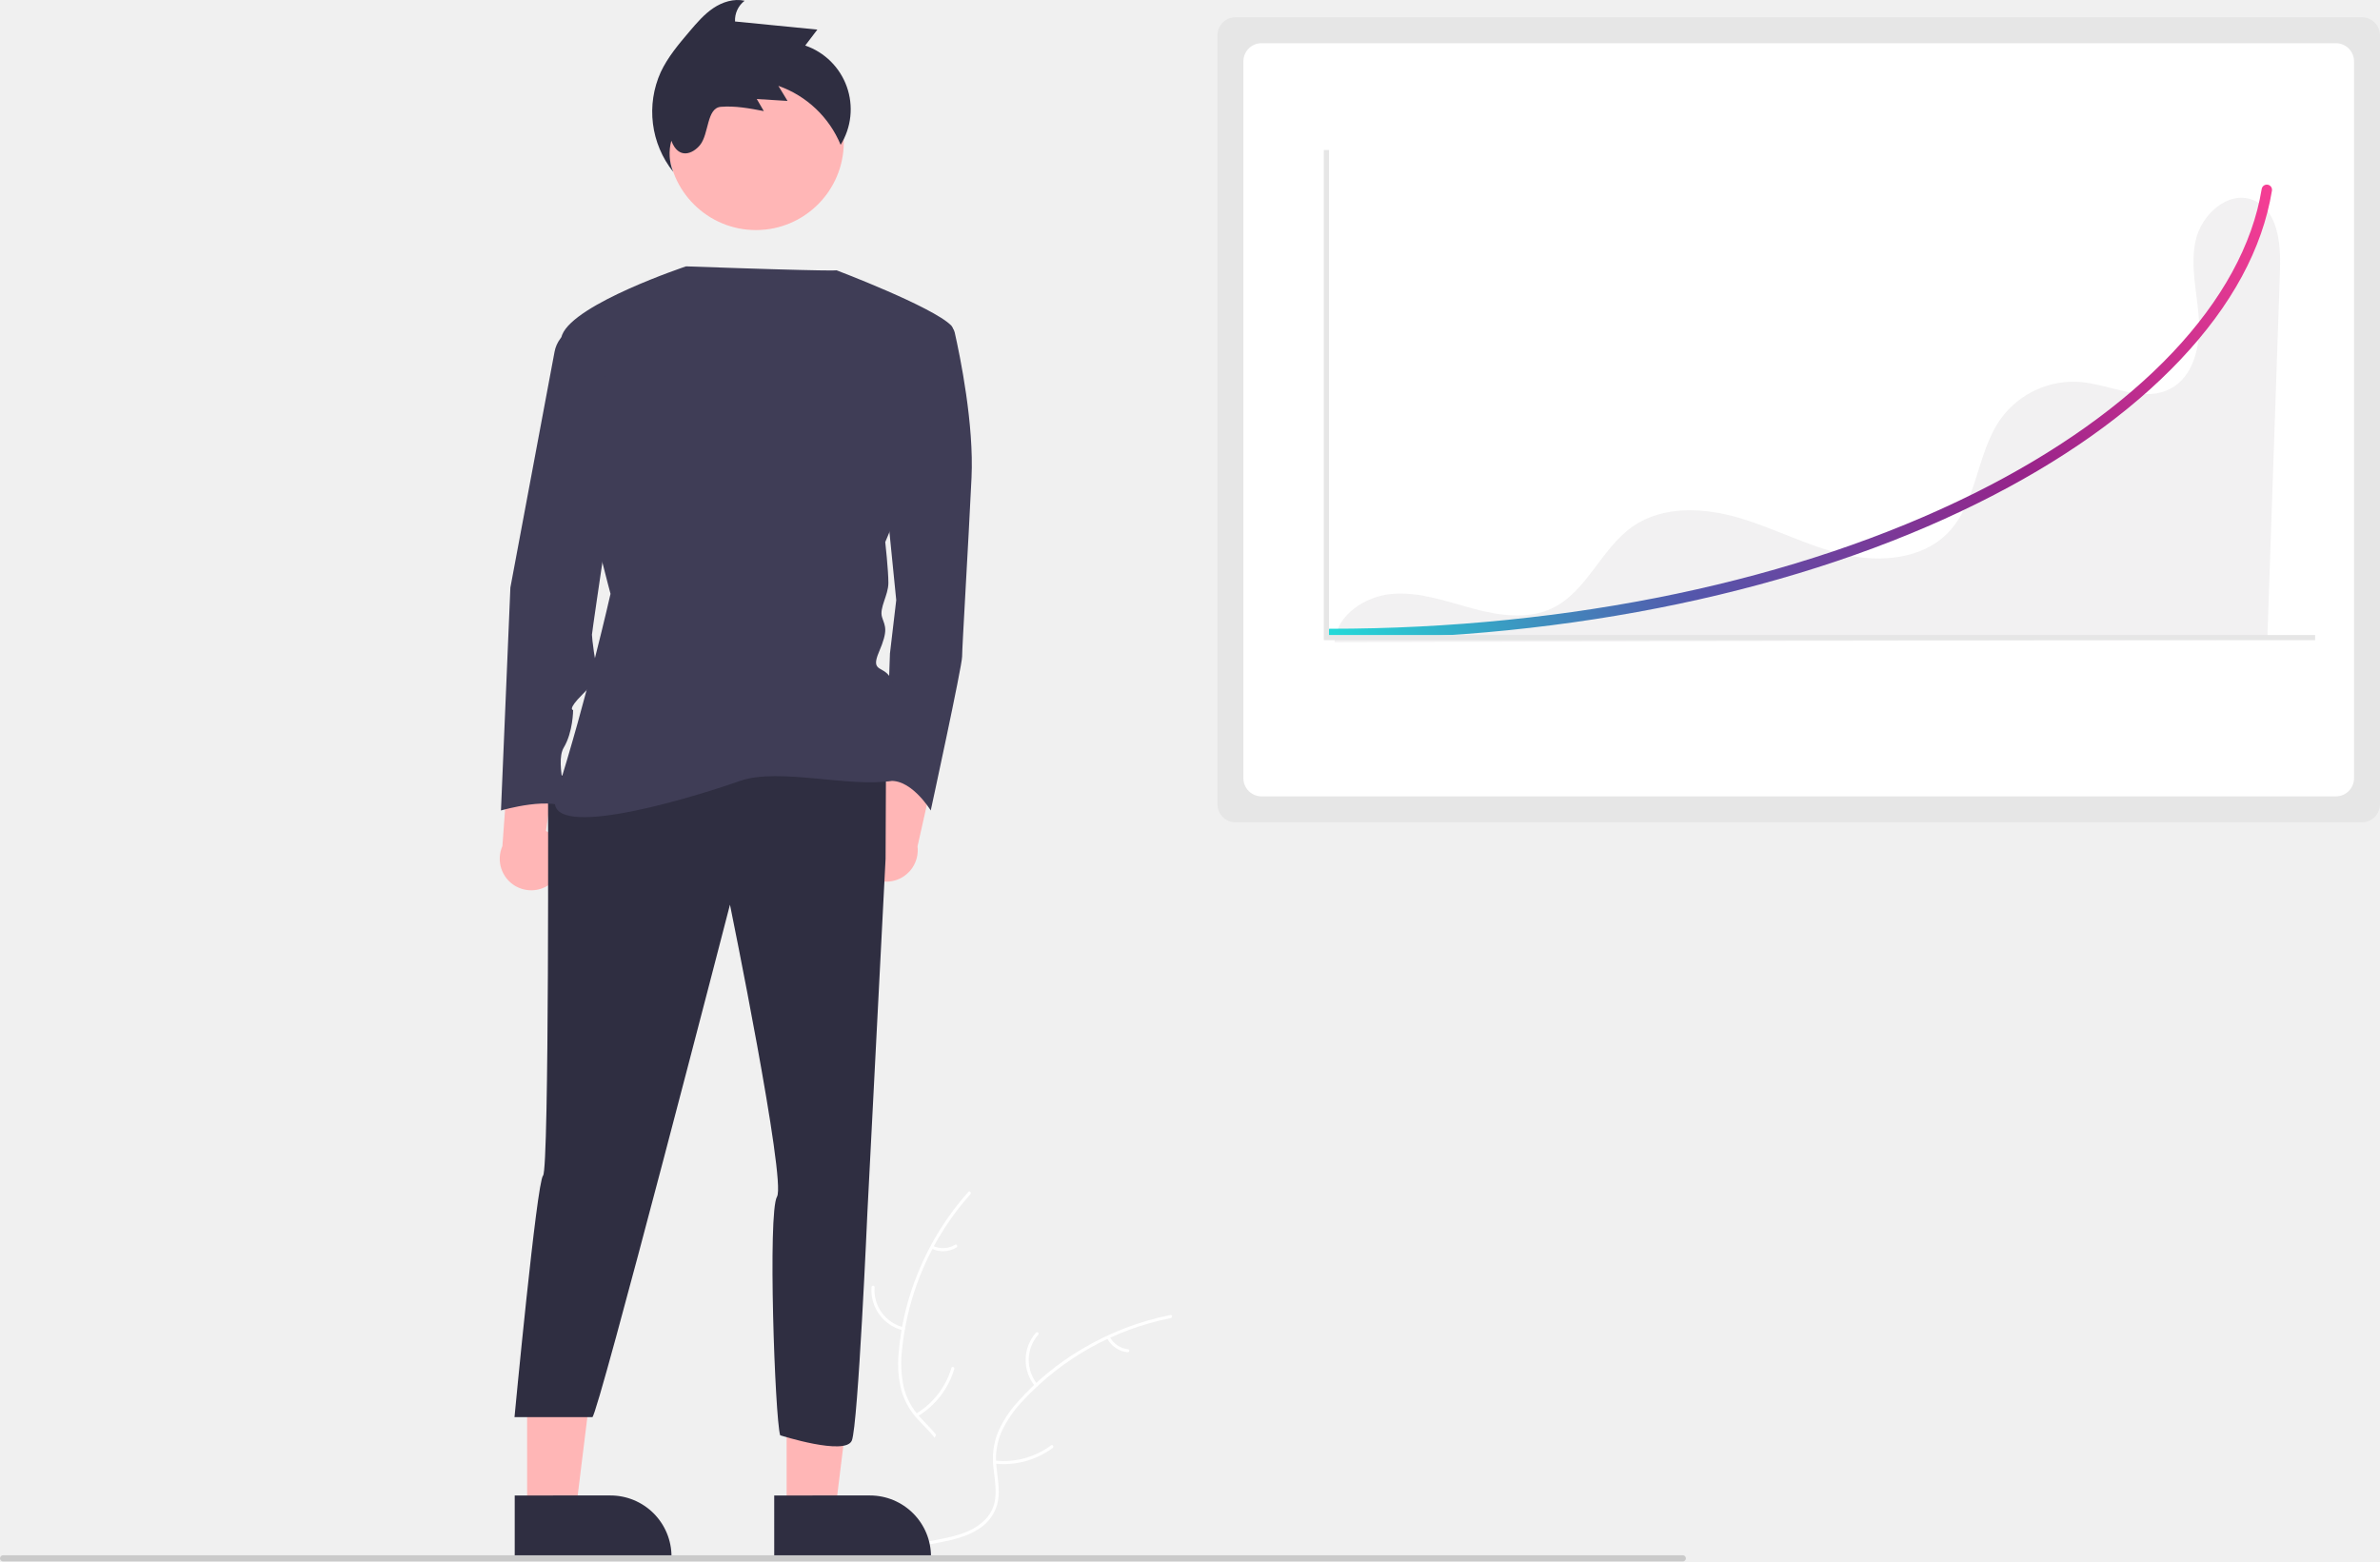
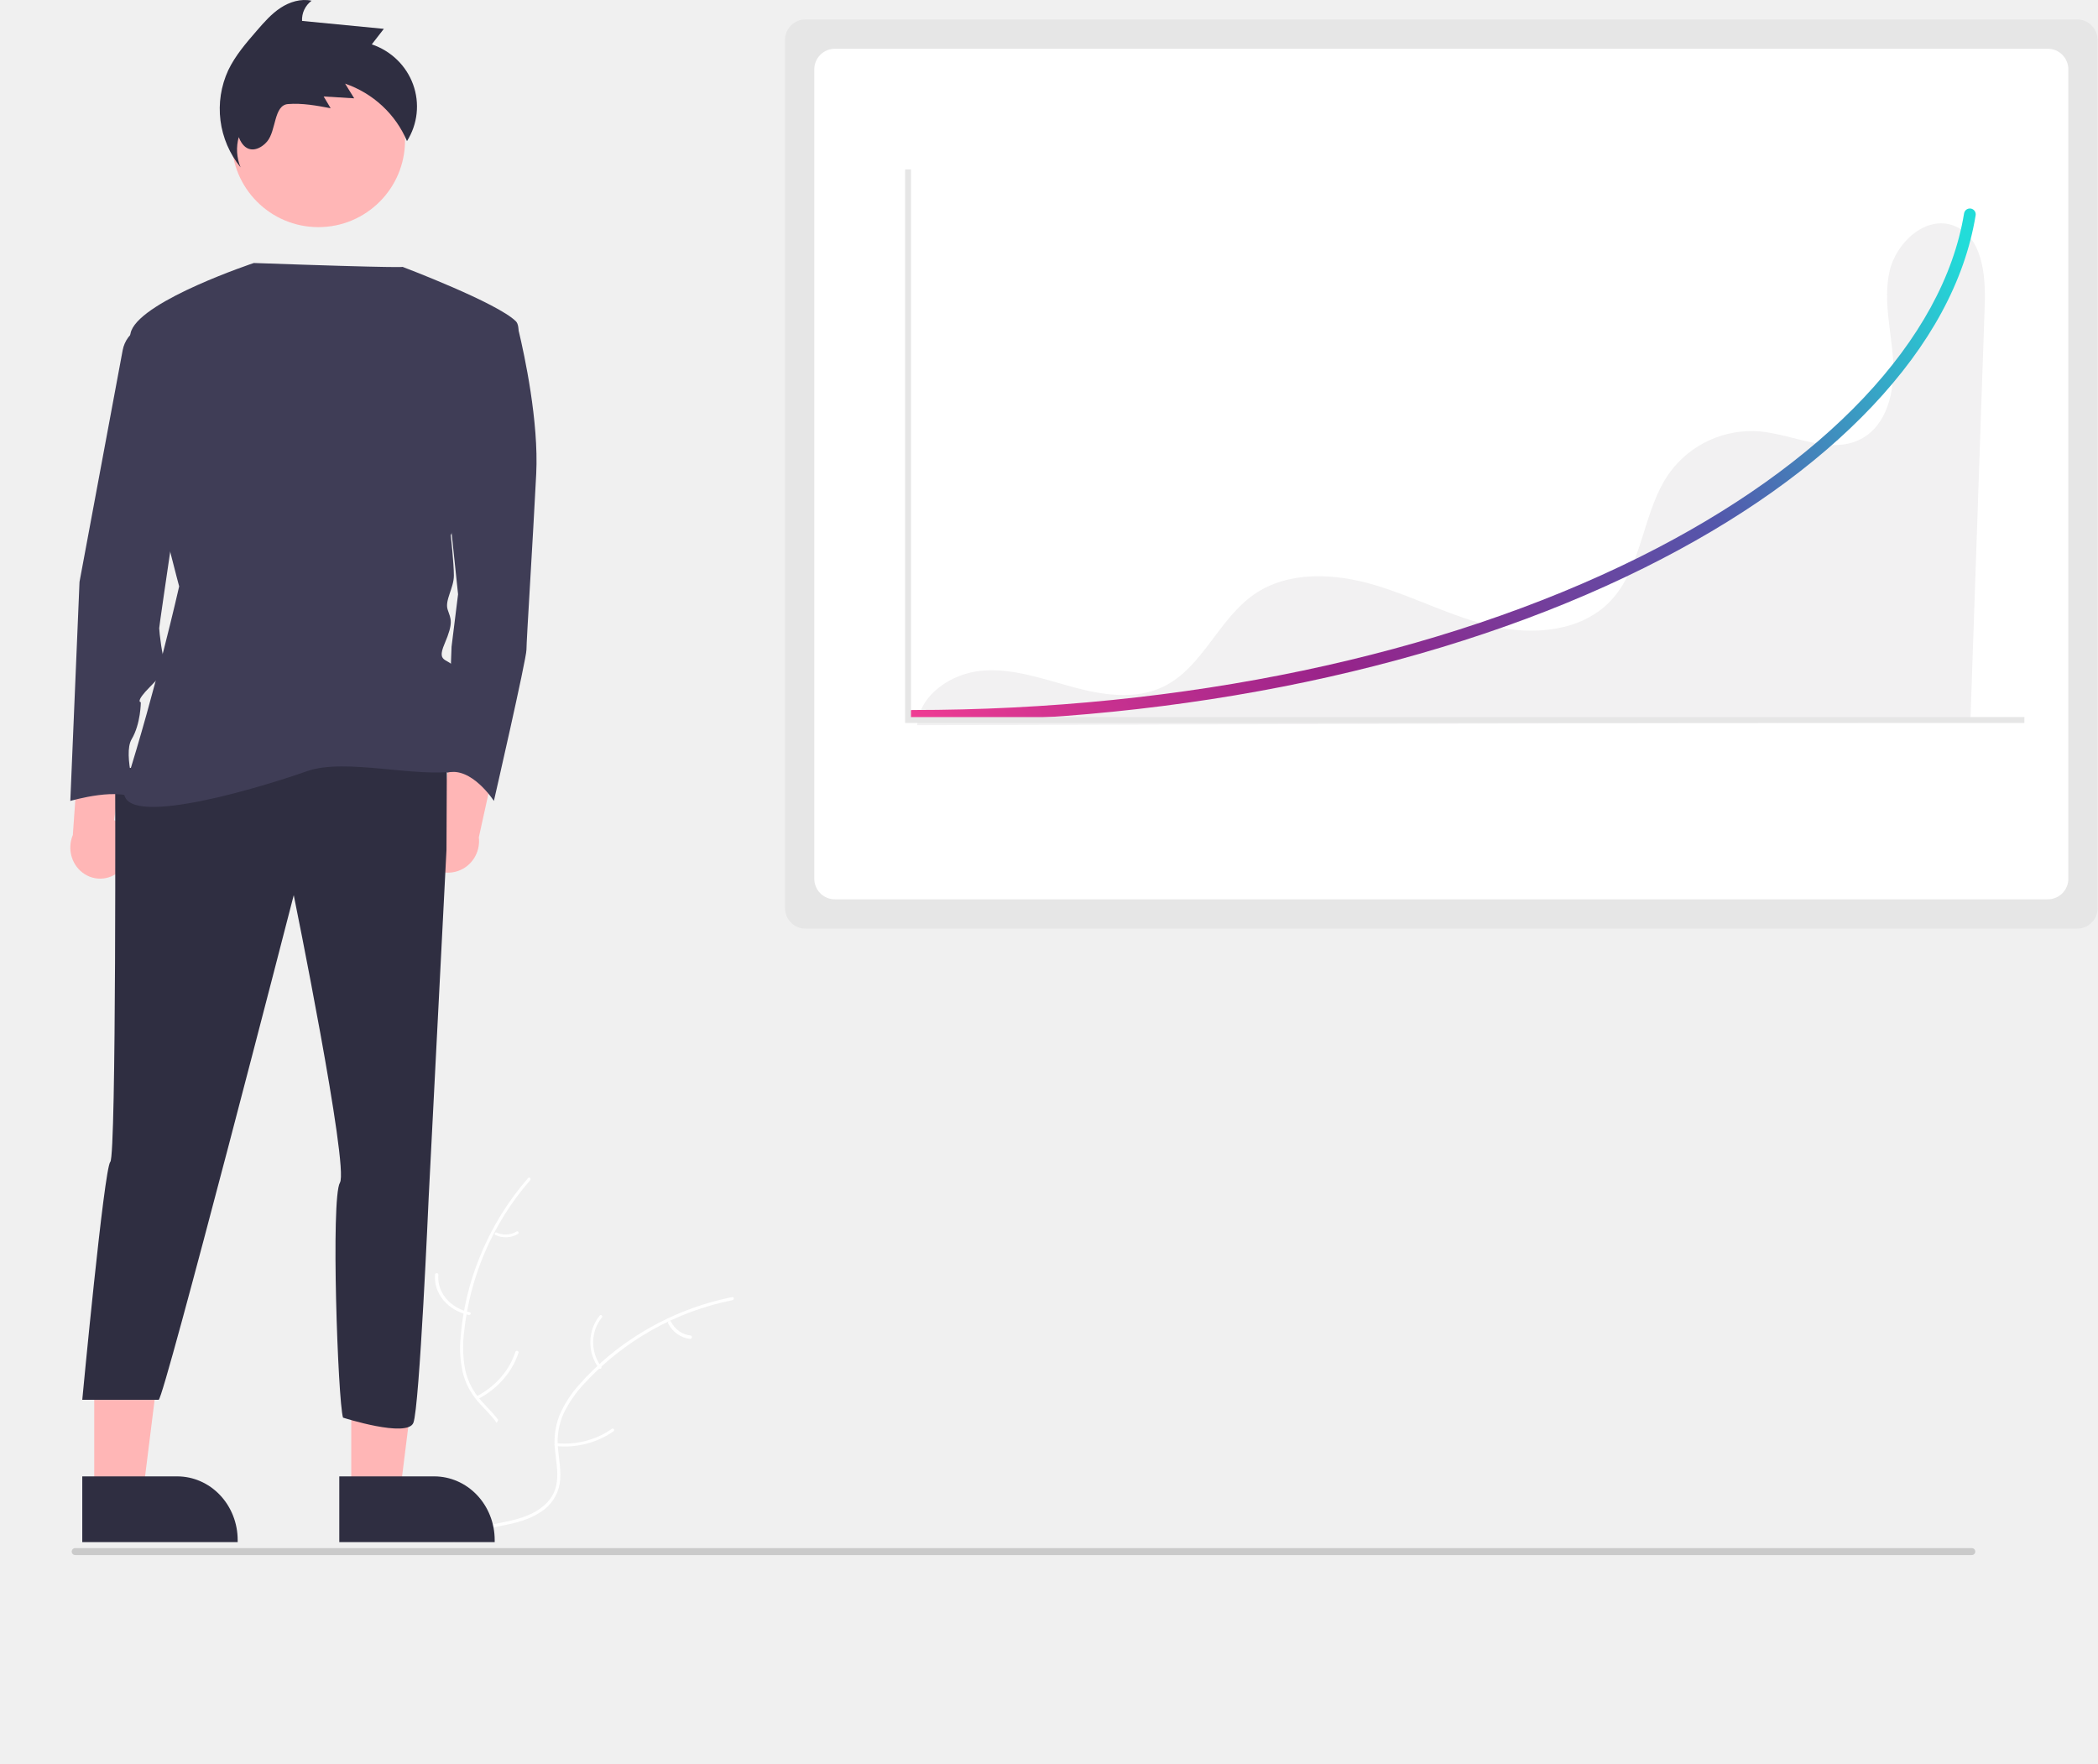
- <svg xmlns="http://www.w3.org/2000/svg" width="381" height="250" viewBox="0 0 381 250" fill="none">
-   <g clip-path="url(#clip0_50_7283)">
-     <path d="M136.424 216.623C137.802 205.529 144.67 194.599 155.24 190.989C151.072 202.407 151.072 214.933 155.242 226.351C156.867 230.749 159.13 235.471 157.603 239.903C156.652 242.66 154.327 244.77 151.728 246.09C149.128 247.409 146.243 248.038 143.395 248.654L142.834 249.118C138.312 238.897 135.045 227.717 136.424 216.623Z" fill="#F0F0F0" />
-     <path d="M155.345 191.198C149.19 198.102 145.364 206.771 144.411 215.975C144.171 217.953 144.244 219.956 144.627 221.911C145.061 223.804 145.994 225.545 147.328 226.955C148.546 228.294 149.947 229.522 150.818 231.135C151.252 231.967 151.505 232.881 151.561 233.818C151.617 234.754 151.474 235.692 151.143 236.57C150.374 238.778 148.857 240.579 147.314 242.287C145.6 244.185 143.789 246.128 143.061 248.644C142.972 248.948 142.505 248.793 142.593 248.489C143.861 244.113 148.105 241.627 150.129 237.685C151.073 235.846 151.47 233.711 150.584 231.769C149.81 230.072 148.367 228.803 147.122 227.458C145.8 226.102 144.83 224.443 144.297 222.625C143.816 220.696 143.666 218.699 143.854 216.719C144.207 212.256 145.259 207.876 146.971 203.74C148.898 199.008 151.62 194.642 155.019 190.829C155.23 190.593 155.554 190.964 155.345 191.198Z" fill="white" />
-     <path d="M144.544 212.993C143.023 212.624 141.683 211.725 140.763 210.458C139.843 209.19 139.402 207.637 139.521 206.074C139.546 205.758 140.038 205.783 140.013 206.099C139.9 207.554 140.31 209.001 141.169 210.179C142.028 211.358 143.28 212.19 144.698 212.526C145.006 212.599 144.85 213.066 144.544 212.993Z" fill="white" />
-     <path d="M146.622 226.357C149.369 224.715 151.397 222.097 152.301 219.025C152.39 218.721 152.858 218.875 152.768 219.179C151.821 222.375 149.705 225.095 146.843 226.797C146.57 226.959 146.35 226.518 146.622 226.357Z" fill="white" />
-     <path d="M149.355 199.475C149.914 199.741 150.53 199.863 151.147 199.832C151.765 199.801 152.366 199.616 152.895 199.295C153.165 199.13 153.385 199.571 153.116 199.735C152.53 200.087 151.867 200.29 151.184 200.326C150.502 200.362 149.821 200.231 149.201 199.943C149.14 199.921 149.09 199.876 149.061 199.818C149.032 199.76 149.026 199.694 149.044 199.632C149.065 199.57 149.109 199.519 149.167 199.489C149.226 199.46 149.293 199.455 149.355 199.475Z" fill="white" />
-     <path d="M187.457 210.803C187.291 210.911 187.125 211.019 186.959 211.132C184.733 212.597 182.63 214.241 180.67 216.047C180.516 216.184 180.362 216.325 180.213 216.467C175.537 220.869 171.718 226.101 168.95 231.898C167.851 234.206 166.929 236.595 166.192 239.042C165.174 242.423 164.339 246.17 162.324 248.935C162.117 249.226 161.893 249.504 161.651 249.767H143.443C143.402 249.746 143.36 249.729 143.319 249.709L142.592 249.742C142.621 249.613 142.654 249.48 142.683 249.351C142.7 249.276 142.721 249.201 142.737 249.126C142.75 249.077 142.762 249.027 142.771 248.981C142.775 248.964 142.779 248.948 142.783 248.935C142.791 248.889 142.804 248.848 142.812 248.806C142.995 248.062 143.183 247.318 143.377 246.573C143.377 246.569 143.377 246.569 143.381 246.565C144.873 240.897 146.85 235.304 149.612 230.189C149.696 230.036 149.779 229.877 149.87 229.724C151.128 227.425 152.572 225.233 154.186 223.17C155.074 222.043 156.018 220.962 157.015 219.931C159.597 217.271 162.58 215.034 165.855 213.302C172.386 209.851 179.947 208.529 186.926 210.637C187.104 210.691 187.279 210.745 187.457 210.803Z" fill="#F0F0F0" />
-     <path d="M187.417 211.034C178.35 212.837 170.081 217.454 163.784 224.228C162.403 225.662 161.256 227.306 160.386 229.098C159.594 230.87 159.292 232.823 159.509 234.753C159.676 236.556 160.055 238.381 159.781 240.193C159.627 241.119 159.28 242.001 158.761 242.783C158.242 243.565 157.564 244.228 156.772 244.729C154.829 246.029 152.536 246.552 150.275 246.986C147.766 247.468 145.151 247.929 143.056 249.498C142.803 249.688 142.523 249.283 142.776 249.093C146.42 246.363 151.304 246.936 155.291 245.008C157.151 244.109 158.752 242.643 159.213 240.559C159.616 238.737 159.227 236.855 159.042 235.03C158.802 233.151 159.026 231.242 159.693 229.469C160.469 227.639 161.551 225.954 162.892 224.487C165.858 221.136 169.332 218.272 173.187 216.001C177.572 213.385 182.372 211.539 187.379 210.543C187.689 210.482 187.724 210.973 187.417 211.034Z" fill="white" />
-     <path d="M165.683 221.927C164.691 220.716 164.162 219.19 164.189 217.624C164.217 216.057 164.8 214.552 165.834 213.376C166.045 213.139 166.423 213.454 166.212 213.692C165.247 214.785 164.704 216.188 164.681 217.646C164.659 219.105 165.157 220.524 166.088 221.647C166.29 221.891 165.884 222.17 165.683 221.927Z" fill="white" />
-     <path d="M159.305 233.85C162.485 234.194 165.679 233.326 168.249 231.418C168.504 231.229 168.784 231.634 168.529 231.823C165.851 233.804 162.526 234.7 159.217 234.334C158.901 234.299 158.991 233.815 159.305 233.85Z" fill="white" />
-     <path d="M177.656 214.033C177.942 214.582 178.36 215.051 178.872 215.398C179.384 215.746 179.975 215.96 180.59 216.023C180.906 216.054 180.816 216.538 180.502 216.507C179.823 216.435 179.171 216.198 178.604 215.815C178.037 215.433 177.573 214.917 177.251 214.314C177.216 214.259 177.203 214.194 177.215 214.13C177.226 214.066 177.261 214.009 177.313 213.971C177.367 213.934 177.433 213.92 177.497 213.931C177.562 213.943 177.618 213.98 177.656 214.033Z" fill="white" />
-     <path d="M197.798 2.757C197.027 2.758 196.288 3.065 195.743 3.61C195.198 4.156 194.891 4.896 194.891 5.668V128.754C194.891 129.526 195.198 130.266 195.743 130.811C196.288 131.357 197.028 131.664 197.798 131.665H378.092C378.863 131.664 379.602 131.357 380.147 130.811C380.692 130.266 380.999 129.526 381 128.754V5.668C380.999 4.896 380.692 4.156 380.147 3.61C379.602 3.065 378.863 2.758 378.092 2.757H197.798Z" fill="#E6E6E6" />
-     <path d="M201.953 6.915C201.182 6.916 200.443 7.223 199.897 7.769C199.352 8.314 199.046 9.054 199.045 9.826V124.596C199.046 125.367 199.352 126.107 199.897 126.653C200.443 127.199 201.182 127.506 201.953 127.507H373.938C374.709 127.506 375.448 127.199 375.993 126.653C376.538 126.107 376.845 125.367 376.846 124.596V9.826C376.845 9.054 376.538 8.314 375.993 7.769C375.448 7.223 374.709 6.916 373.938 6.915H201.953Z" fill="white" />
-     <path opacity="0.1" d="M360.638 32.012C356.684 30.467 352.419 34.343 351.492 38.49C350.566 42.638 351.752 46.927 352.013 51.169C352.274 55.411 351.163 60.337 347.382 62.27C343.035 64.494 337.935 61.603 333.073 61.163C330.645 60.97 328.209 61.396 325.991 62.402C323.773 63.408 321.846 64.96 320.391 66.914C316.381 72.421 316.584 80.417 311.839 85.303C307.716 89.549 300.997 90.101 295.229 88.789C289.462 87.476 284.16 84.624 278.488 82.942C272.817 81.261 266.252 80.91 261.392 84.284C256.318 87.808 254.06 94.713 248.49 97.382C244.552 99.268 239.89 98.549 235.675 97.406C231.461 96.264 227.211 94.722 222.86 95.089C218.509 95.456 213.973 98.461 213.628 102.818L362.957 102.4C363.635 82.671 364.314 62.941 364.992 43.211C365.139 38.925 364.629 33.572 360.638 32.012Z" fill="#786F77" />
-     <path d="M137.153 137.877C136.892 137.191 136.786 136.456 136.84 135.725C136.894 134.993 137.108 134.282 137.466 133.642C137.825 133.003 138.319 132.449 138.914 132.021C139.509 131.593 140.191 131.301 140.911 131.165L143.534 113.528L150.428 119.713L146.88 135.513C147.028 136.739 146.721 137.977 146.018 138.992C145.315 140.007 144.264 140.728 143.065 141.02C141.866 141.311 140.602 141.152 139.512 140.573C138.422 139.993 137.583 139.034 137.153 137.877Z" fill="#FFB6B6" />
-     <path d="M89.049 140.554C89.497 139.973 89.812 139.301 89.972 138.585C90.132 137.87 90.134 137.127 89.976 136.411C89.819 135.694 89.507 135.021 89.061 134.439C88.615 133.856 88.048 133.379 87.398 133.039L90 115.399L81.611 119.316L80.426 135.467C79.929 136.597 79.864 137.871 80.242 139.046C80.621 140.222 81.417 141.217 82.48 141.845C83.543 142.472 84.799 142.687 86.01 142.449C87.221 142.211 88.302 141.537 89.049 140.554Z" fill="#FFB6B6" />
-     <path d="M125.926 241.98L133.71 241.979L137.413 211.926L125.925 211.927L125.926 241.98Z" fill="#FFB6B6" />
-     <path d="M123.94 239.436L139.27 239.435H139.27C141.861 239.435 144.346 240.466 146.178 242.3C148.01 244.133 149.039 246.62 149.04 249.214V249.532L123.941 249.533L123.94 239.436Z" fill="#2F2E41" />
-     <path d="M84.384 241.98L92.167 241.979L95.87 211.926L84.382 211.927L84.384 241.98Z" fill="#FFB6B6" />
-     <path d="M82.398 239.436L97.728 239.435H97.728C100.319 239.435 102.804 240.466 104.636 242.3C106.468 244.133 107.497 246.62 107.497 249.214V249.532L82.398 249.533L82.398 239.436Z" fill="#2F2E41" />
-     <path d="M121.015 36.836C128.781 36.836 135.076 30.535 135.076 22.761C135.076 14.988 128.781 8.686 121.015 8.686C113.25 8.686 106.954 14.988 106.954 22.761C106.954 30.535 113.25 36.836 121.015 36.836Z" fill="#FFB6B6" />
-     <path d="M87.73 124.234C87.73 124.234 87.937 187.218 86.933 188.223C85.928 189.229 82.363 226.896 82.363 226.896H94.826C95.656 226.896 116.857 144.844 116.857 144.844C116.857 144.844 125.896 189.08 124.389 191.593C122.883 194.107 124.057 227.055 124.892 229.797C124.892 229.797 135.364 233.152 136.368 230.638C137.372 228.125 138.86 194.045 138.86 194.045L141.768 137.492L141.832 122.726L87.73 124.234Z" fill="#2F2E41" />
-     <path d="M145.481 51.848H151.076C151.487 51.848 151.886 51.988 152.207 52.245C152.529 52.502 152.753 52.861 152.843 53.262C153.707 57.089 155.931 67.936 155.525 76.48C155.023 87.036 154.018 103.624 154.018 105.132C154.018 106.64 148.997 129.764 148.997 129.764C148.997 129.764 145.544 124.084 141.746 125.164L142.468 104.63L143.473 96.084L141.966 81.004L145.481 51.848Z" fill="#3F3D56" />
-     <path d="M109.826 42.645C109.826 42.645 91.999 48.581 89.99 53.608C87.981 58.635 97.734 95.077 97.734 95.077C97.734 95.077 93.995 111.71 88.986 127.502C86.706 134.688 108.461 128.536 118.505 125.017C124.728 122.856 136.239 126.174 142.719 124.988C142.719 124.988 143.724 111.416 142.719 108.903C141.715 106.389 139.204 107.897 140.711 104.378C142.217 100.86 141.715 100.357 141.213 98.849C140.711 97.341 142.217 95.33 142.217 93.32C142.217 91.309 141.715 86.785 141.715 86.785C141.715 86.785 155.274 55.116 152.261 52.1C149.248 49.084 133.91 43.272 133.91 43.272C133.91 43.272 134.291 43.513 109.826 42.645Z" fill="#3F3D56" />
-     <path d="M93.254 51.848L91.471 52.741C90.776 53.088 90.172 53.592 89.704 54.212C89.237 54.833 88.919 55.553 88.776 56.316L81.704 94.073L80.197 129.764C80.197 129.764 88.734 127.25 91.245 129.764C91.245 129.764 88.734 122.224 90.241 119.71C91.748 117.197 91.748 113.678 91.748 113.678C91.748 113.678 90.743 113.678 93.254 111.165C95.765 108.651 96.267 107.646 95.765 107.143C95.263 106.641 94.761 102.116 94.761 101.614C94.761 101.111 99.782 67.431 99.782 67.431L93.254 51.848Z" fill="#3F3D56" />
-     <path d="M212.914 102.332C212.694 102.332 212.483 102.245 212.327 102.089C212.171 101.933 212.083 101.721 212.083 101.5C212.083 101.28 212.171 101.068 212.327 100.912C212.483 100.756 212.694 100.669 212.914 100.669C251.306 100.669 287.919 92.974 316.01 79.002C342.351 65.901 359.136 48.135 362.062 30.259C362.079 30.151 362.118 30.047 362.175 29.954C362.233 29.861 362.308 29.78 362.396 29.716C362.485 29.652 362.585 29.606 362.691 29.581C362.798 29.556 362.908 29.552 363.016 29.57C363.123 29.587 363.227 29.626 363.32 29.683C363.412 29.741 363.493 29.816 363.557 29.905C363.621 29.994 363.666 30.094 363.691 30.2C363.716 30.307 363.72 30.417 363.702 30.525L363.702 30.527C362.182 39.813 357.249 48.922 349.039 57.601C340.943 66.16 330.079 73.862 316.749 80.492C288.433 94.576 251.557 102.332 212.914 102.332Z" fill="url(#paint0_linear_50_7283)" />
-     <path d="M370.615 102.5H211.923V24.021H212.754V101.668H370.615V102.5Z" fill="#E6E6E6" />
-     <path d="M107.762 27.503C107.119 25.924 107.016 24.176 107.468 22.532C108.617 25.582 110.899 24.651 112.061 23.221C113.52 21.428 113.1 17.286 115.402 17.101C117.705 16.915 120.007 17.352 122.276 17.786C121.9 17.142 121.524 16.497 121.148 15.853C122.789 15.955 124.43 16.057 126.071 16.159C125.583 15.354 125.094 14.549 124.605 13.744C126.836 14.529 128.877 15.776 130.595 17.403C132.313 19.03 133.668 21.001 134.574 23.188C135.425 21.808 135.956 20.255 136.126 18.643C136.296 17.03 136.101 15.401 135.557 13.874C135.012 12.347 134.131 10.963 132.979 9.823C131.827 8.683 130.434 7.817 128.903 7.29C129.55 6.44 130.197 5.589 130.845 4.739L117.667 3.438C117.634 2.802 117.757 2.168 118.024 1.59C118.291 1.012 118.695 0.508 119.201 0.122C117.475 -0.268 115.645 0.317 114.178 1.308C112.712 2.298 111.546 3.664 110.399 5.012C108.663 7.054 106.906 9.127 105.769 11.555C104.604 14.139 104.173 16.996 104.525 19.809C104.876 22.623 105.996 25.285 107.762 27.503ZM107.921 21.309L107.922 21.308L107.935 21.306L107.921 21.309Z" fill="#2F2E41" />
-     <path d="M269.395 250H0.495C0.364 250 0.238 249.947 0.146 249.855C0.053 249.762 0.001 249.636 0.001 249.505C0.001 249.374 0.053 249.248 0.146 249.155C0.238 249.062 0.364 249.01 0.495 249.01H269.395C269.526 249.01 269.652 249.062 269.744 249.155C269.837 249.248 269.889 249.374 269.889 249.505C269.889 249.636 269.837 249.762 269.744 249.855C269.652 249.947 269.526 250 269.395 250Z" fill="#CACACA" />
-   </g>
+ <svg xmlns="http://www.w3.org/2000/svg" width="351" height="295" viewBox="0 0 351 295" fill="none">
+   <path d="M70.082 223.459C71.46 212.009 78.327 200.726 88.895 197C84.727 208.786 84.728 221.715 88.897 233.501C90.521 238.04 92.785 242.913 91.257 247.488C90.307 250.335 87.982 252.512 85.383 253.874C82.784 255.236 79.9 255.885 77.052 256.521L76.492 257C71.97 246.45 68.704 234.91 70.082 223.459Z" fill="#F0F0F0" />
+   <path d="M88.695 197.46C82.459 204.595 78.582 213.554 77.617 223.067C77.374 225.111 77.447 227.181 77.835 229.201C78.275 231.157 79.221 232.957 80.573 234.414C81.806 235.798 83.225 237.068 84.108 238.734C84.548 239.594 84.804 240.539 84.861 241.507C84.918 242.475 84.773 243.444 84.438 244.351C83.658 246.634 82.122 248.494 80.558 250.26C78.821 252.221 76.987 254.23 76.248 256.829C76.159 257.144 75.685 256.984 75.775 256.669C77.059 252.147 81.359 249.578 83.41 245.504C84.367 243.603 84.769 241.396 83.871 239.39C83.087 237.635 81.625 236.324 80.364 234.934C79.024 233.533 78.042 231.818 77.501 229.939C77.013 227.946 76.862 225.882 77.052 223.836C77.41 219.223 78.475 214.696 80.21 210.421C82.163 205.531 84.921 201.018 88.365 197.078C88.578 196.834 88.907 197.218 88.695 197.46Z" fill="white" />
+   <path d="M78.404 219.992C76.702 219.631 75.203 218.751 74.174 217.511C73.144 216.27 72.652 214.749 72.785 213.22C72.813 212.911 73.363 212.935 73.335 213.245C73.208 214.668 73.667 216.084 74.628 217.238C75.589 218.391 76.99 219.206 78.576 219.535C78.921 219.606 78.746 220.064 78.404 219.992Z" fill="white" />
+   <path d="M79.902 233.523C82.963 231.876 85.222 229.248 86.23 226.166C86.33 225.86 86.85 226.016 86.751 226.321C85.696 229.527 83.338 232.256 80.148 233.965C79.844 234.127 79.599 233.685 79.902 233.523Z" fill="white" />
+   <path d="M83.069 206.202C83.601 206.449 84.187 206.563 84.774 206.534C85.362 206.505 85.933 206.333 86.436 206.034C86.694 205.88 86.903 206.291 86.647 206.444C86.09 206.772 85.459 206.961 84.809 206.995C84.16 207.028 83.512 206.906 82.922 206.637C82.865 206.617 82.817 206.575 82.789 206.521C82.762 206.467 82.756 206.405 82.773 206.347C82.793 206.29 82.835 206.242 82.891 206.215C82.946 206.188 83.01 206.183 83.069 206.202Z" fill="white" />
+   <path d="M122.764 218.205C122.59 218.315 122.415 218.426 122.241 218.54C119.909 220.037 117.706 221.716 115.653 223.56C115.492 223.7 115.331 223.845 115.174 223.989C110.276 228.485 106.275 233.829 103.376 239.75C102.225 242.107 101.259 244.547 100.486 247.047C99.42 250.5 98.546 254.326 96.435 257.151C96.218 257.448 95.983 257.731 95.73 258H76.656C76.612 257.979 76.569 257.962 76.525 257.941L75.763 257.975C75.794 257.843 75.829 257.707 75.859 257.575C75.877 257.499 75.898 257.422 75.916 257.346C75.929 257.295 75.942 257.244 75.951 257.197C75.955 257.18 75.959 257.163 75.964 257.151C75.972 257.104 75.986 257.061 75.994 257.019C76.186 256.259 76.383 255.498 76.586 254.738C76.586 254.734 76.586 254.734 76.59 254.73C78.153 248.941 80.224 243.229 83.118 238.005C83.205 237.848 83.292 237.686 83.388 237.529C84.706 235.181 86.218 232.943 87.91 230.836C88.84 229.685 89.829 228.58 90.873 227.527C93.577 224.811 96.702 222.526 100.134 220.757C106.975 217.232 114.895 215.882 122.207 218.035C122.394 218.09 122.577 218.145 122.764 218.205Z" fill="#F0F0F0" />
+   <path d="M122.54 217.522C113.061 219.417 104.415 224.269 97.832 231.389C96.388 232.896 95.189 234.623 94.279 236.507C93.452 238.37 93.135 240.422 93.363 242.45C93.537 244.345 93.934 246.264 93.647 248.168C93.486 249.141 93.123 250.069 92.58 250.89C92.038 251.712 91.329 252.409 90.5 252.935C88.469 254.302 86.072 254.852 83.708 255.308C81.084 255.814 78.351 256.299 76.161 257.948C75.895 258.148 75.603 257.722 75.868 257.522C79.678 254.653 84.784 255.255 88.952 253.229C90.897 252.284 92.571 250.743 93.053 248.553C93.474 246.638 93.067 244.659 92.874 242.742C92.623 240.767 92.857 238.76 93.555 236.897C94.366 234.973 95.497 233.202 96.899 231.661C100 228.138 103.633 225.129 107.663 222.742C112.247 219.993 117.266 218.052 122.501 217.006C122.825 216.941 122.862 217.458 122.54 217.522Z" fill="white" />
+   <path d="M100.197 228.904C99.246 227.654 98.738 226.082 98.764 224.466C98.791 222.851 99.35 221.299 100.342 220.087C100.544 219.842 100.906 220.168 100.704 220.413C99.779 221.54 99.258 222.986 99.236 224.49C99.214 225.994 99.693 227.457 100.585 228.614C100.779 228.866 100.39 229.154 100.197 228.904Z" fill="white" />
+   <path d="M93.06 241.444C96.37 241.783 99.693 240.928 102.368 239.048C102.632 238.862 102.924 239.261 102.659 239.447C99.873 241.398 96.412 242.282 92.968 241.921C92.64 241.887 92.733 241.409 93.06 241.444Z" fill="white" />
+   <path d="M112.262 221.123C112.582 221.761 113.049 222.306 113.622 222.71C114.195 223.113 114.855 223.362 115.544 223.435C115.897 223.471 115.796 224.034 115.445 223.998C114.685 223.914 113.956 223.638 113.322 223.194C112.689 222.749 112.169 222.15 111.809 221.449C111.77 221.386 111.755 221.309 111.768 221.235C111.781 221.161 111.821 221.095 111.879 221.05C111.939 221.008 112.013 220.991 112.084 221.005C112.156 221.018 112.22 221.061 112.262 221.123Z" fill="white" />
+   <path d="M134.762 3.253C133.852 3.254 132.98 3.616 132.337 4.26C131.694 4.904 131.332 5.777 131.331 6.688V151.93C131.332 152.841 131.694 153.714 132.337 154.358C132.98 155.001 133.852 155.364 134.762 155.365H347.509C348.418 155.364 349.29 155.001 349.934 154.357C350.577 153.714 350.939 152.841 350.94 151.93V6.688C350.939 5.777 350.577 4.904 349.934 4.26C349.291 3.616 348.418 3.254 347.509 3.253H134.762Z" fill="#E6E6E6" />
+   <path d="M139.664 8.16C138.754 8.161 137.882 8.523 137.239 9.167C136.596 9.811 136.234 10.684 136.233 11.595V147.023C136.234 147.934 136.596 148.807 137.239 149.451C137.882 150.095 138.754 150.457 139.664 150.458H342.607C343.516 150.457 344.388 150.095 345.032 149.451C345.675 148.807 346.037 147.934 346.038 147.023V11.595C346.037 10.684 345.675 9.811 345.032 9.167C344.388 8.523 343.516 8.161 342.607 8.16H139.664Z" fill="white" />
+   <path opacity="0.1" d="M326.913 37.775C322.247 35.951 317.214 40.525 316.121 45.419C315.028 50.313 316.427 55.374 316.735 60.38C317.043 65.385 315.732 71.197 311.271 73.479C306.141 76.103 300.123 72.692 294.386 72.172C291.522 71.945 288.647 72.448 286.029 73.635C283.412 74.821 281.139 76.653 279.421 78.958C274.689 85.456 274.93 94.892 269.33 100.658C264.465 105.667 256.537 106.32 249.731 104.771C242.925 103.221 236.669 99.856 229.976 97.872C223.284 95.888 215.538 95.473 209.802 99.456C203.815 103.613 201.151 111.761 194.579 114.91C189.931 117.137 184.43 116.287 179.457 114.939C174.484 113.591 169.469 111.772 164.335 112.205C159.201 112.638 153.848 116.184 153.442 121.325L329.649 120.832C330.45 97.551 331.25 74.27 332.051 50.989C332.224 45.932 331.623 39.615 326.913 37.775Z" fill="#786F77" />
+   <path d="M70.099 142.552C69.832 141.832 69.722 141.062 69.778 140.294C69.834 139.526 70.054 138.78 70.422 138.109C70.791 137.437 71.3 136.856 71.913 136.407C72.525 135.958 73.227 135.651 73.968 135.509L76.668 117L83.764 123.49L80.112 140.072C80.264 141.359 79.948 142.658 79.224 143.723C78.501 144.788 77.419 145.545 76.185 145.851C74.951 146.156 73.65 145.989 72.528 145.382C71.406 144.774 70.542 143.767 70.099 142.552Z" fill="#FFB6B6" />
+   <path d="M20.729 144.948C21.173 144.349 21.485 143.656 21.643 142.917C21.802 142.179 21.804 141.413 21.648 140.674C21.492 139.935 21.182 139.241 20.741 138.64C20.299 138.039 19.737 137.546 19.093 137.197L21.671 119L13.36 123.04L12.186 139.7C11.694 140.867 11.629 142.18 12.005 143.393C12.38 144.605 13.168 145.632 14.221 146.279C15.274 146.926 16.519 147.148 17.718 146.903C18.918 146.657 19.989 145.962 20.729 144.948Z" fill="#FFB6B6" />
+   <path d="M58.765 250L66.895 250L70.763 219L58.764 219.001L58.765 250Z" fill="#FFB6B6" />
+   <path d="M56.764 247.001L72.643 247H72.644C75.328 247 77.901 248.123 79.799 250.12C81.697 252.118 82.763 254.828 82.763 257.653V257.999L56.764 258L56.764 247.001Z" fill="#2F2E41" />
+   <path d="M15.765 250L23.895 250L27.764 219L15.764 219.001L15.765 250Z" fill="#FFB6B6" />
+   <path d="M13.764 247.001L29.643 247H29.644C32.328 247 34.901 248.123 36.799 250.12C38.697 252.118 39.763 254.828 39.764 257.653V257.999L13.764 258L13.764 247.001Z" fill="#2F2E41" />
+   <path d="M53.264 38C61.272 38 67.763 31.508 67.763 23.5C67.763 15.492 61.272 9 53.264 9C45.255 9 38.764 15.492 38.764 23.5C38.764 31.508 45.255 38 53.264 38Z" fill="#FFB6B6" />
+   <path d="M19.269 128.552C19.269 128.552 19.481 193.36 18.451 194.395C17.421 195.429 13.764 234.188 13.764 234.188H26.547C27.399 234.188 49.145 149.759 49.145 149.759C49.145 149.759 58.417 195.276 56.872 197.863C55.327 200.449 56.531 234.352 57.387 237.173C57.387 237.173 68.129 240.625 69.159 238.039C70.189 235.453 71.716 200.385 71.716 200.385L74.698 142.193L74.764 127L19.269 128.552Z" fill="#2F2E41" />
+   <path d="M78.815 54H84.885C85.33 54 85.763 54.143 86.112 54.407C86.46 54.671 86.703 55.039 86.801 55.452C87.738 59.381 90.151 70.519 89.71 79.29C89.165 90.129 88.076 107.161 88.076 108.71C88.076 110.258 82.629 134 82.629 134C82.629 134 78.883 128.168 74.763 129.278L75.547 108.194L76.636 99.419L75.002 83.936L78.815 54Z" fill="#3F3D56" />
+   <path d="M42.468 44C42.468 44 24.049 50.125 21.973 55.312C19.898 60.499 29.974 98.103 29.974 98.103C29.974 98.103 26.111 115.267 20.935 131.562C18.58 138.977 41.058 132.628 51.435 128.997C57.865 126.768 69.759 130.192 76.454 128.968C76.454 128.968 77.491 114.963 76.454 112.37C75.416 109.776 72.822 111.332 74.378 107.701C75.935 104.07 75.416 103.552 74.897 101.996C74.378 100.439 75.935 98.365 75.935 96.29C75.935 94.215 75.416 89.547 75.416 89.547C75.416 89.547 89.425 56.868 86.312 53.756C83.199 50.644 67.352 44.647 67.352 44.647C67.352 44.647 67.745 44.896 42.468 44Z" fill="#3F3D56" />
+   <path d="M25.097 54L23.276 54.916C22.567 55.273 21.949 55.79 21.472 56.427C20.995 57.064 20.67 57.803 20.524 58.587L13.302 97.355L11.764 134C11.764 134 20.482 131.419 23.046 134C23.046 134 20.482 126.258 22.02 123.677C23.558 121.097 23.558 117.484 23.558 117.484C23.558 117.484 22.533 117.484 25.097 114.903C27.661 112.323 28.174 111.29 27.661 110.774C27.148 110.258 26.635 105.613 26.635 105.097C26.635 104.581 31.764 70 31.764 70L25.097 54Z" fill="#3F3D56" />
+   <path d="M152.599 120.752C152.339 120.752 152.09 120.649 151.906 120.465C151.722 120.28 151.619 120.031 151.619 119.771C151.619 119.51 151.722 119.261 151.906 119.077C152.09 118.893 152.339 118.789 152.599 118.789C197.901 118.789 241.104 109.71 274.252 93.223C305.334 77.763 325.141 56.799 328.593 35.705C328.614 35.578 328.659 35.456 328.727 35.346C328.794 35.236 328.883 35.141 328.987 35.065C329.092 34.99 329.21 34.935 329.336 34.906C329.461 34.876 329.591 34.871 329.718 34.892C329.846 34.913 329.967 34.958 330.077 35.026C330.187 35.094 330.282 35.183 330.357 35.288C330.432 35.392 330.486 35.511 330.516 35.636C330.545 35.762 330.55 35.892 330.529 36.02L330.528 36.022C328.735 46.98 322.913 57.728 313.226 67.969C303.672 78.069 290.853 87.158 275.124 94.981C241.711 111.6 198.198 120.752 152.599 120.752Z" fill="url(#paint0_linear_50_7212)" />
+   <path d="M338.685 120.95H151.429V28.344H152.41V119.969H338.685V120.95Z" fill="#E6E6E6" />
+   <path d="M40.249 28C39.582 26.392 39.474 24.613 39.944 22.94C41.136 26.044 43.506 25.097 44.713 23.641C46.228 21.815 45.792 17.599 48.182 17.41C50.573 17.221 52.964 17.665 55.32 18.107C54.929 17.451 54.539 16.795 54.149 16.14C55.853 16.243 57.557 16.347 59.261 16.451C58.754 15.632 58.246 14.812 57.739 13.993C60.056 14.792 62.175 16.061 63.958 17.717C65.742 19.374 67.15 21.381 68.09 23.607C68.974 22.203 69.525 20.621 69.702 18.98C69.878 17.338 69.676 15.679 69.111 14.125C68.545 12.57 67.63 11.161 66.434 10C65.238 8.84 63.791 7.959 62.201 7.422C62.873 6.556 63.546 5.69 64.218 4.825L50.534 3.5C50.5 2.852 50.627 2.207 50.905 1.619C51.182 1.03 51.602 0.518 52.127 0.124C50.335 -0.273 48.434 0.323 46.912 1.331C45.389 2.34 44.178 3.73 42.987 5.103C41.185 7.181 39.36 9.292 38.18 11.764C36.969 14.395 36.522 17.303 36.887 20.168C37.252 23.032 38.416 25.742 40.249 28ZM40.414 21.694L40.415 21.693L40.428 21.691L40.414 21.694Z" fill="#2F2E41" />
+   <path d="M329.885 260.169H12.582C12.428 260.168 12.28 260.106 12.17 259.997C12.061 259.887 12 259.739 12 259.584C12 259.43 12.061 259.281 12.17 259.172C12.28 259.062 12.428 259 12.582 259H329.885C330.039 259 330.187 259.062 330.297 259.172C330.406 259.281 330.467 259.43 330.467 259.584C330.467 259.739 330.406 259.887 330.297 259.997C330.187 260.106 330.039 260.168 329.885 260.169Z" fill="#CACACA" />
  <defs>
-     <linearGradient id="paint0_linear_50_7283" x1="364" y1="30" x2="212" y2="102" gradientUnits="userSpaceOnUse">
-       <stop stop-color="#F73E94" />
-       <stop offset="0.333" stop-color="#97238A" />
-       <stop offset="0.667" stop-color="#5456AB" />
-       <stop offset="1" stop-color="#22DCD9" />
+     <linearGradient id="paint0_linear_50_7212" x1="330.88" y1="46.02" x2="151.52" y2="131.57" gradientUnits="userSpaceOnUse">
+       <stop stop-color="#22DCD9" />
+       <stop offset="0.29" stop-color="#5456AB" />
+       <stop offset="0.63" stop-color="#97238A" />
+       <stop offset="1" stop-color="#F73E94" />
    </linearGradient>
-     <clipPath id="clip0_50_7283">
-       <rect width="381" height="250" fill="white" />
-     </clipPath>
  </defs>
</svg>
